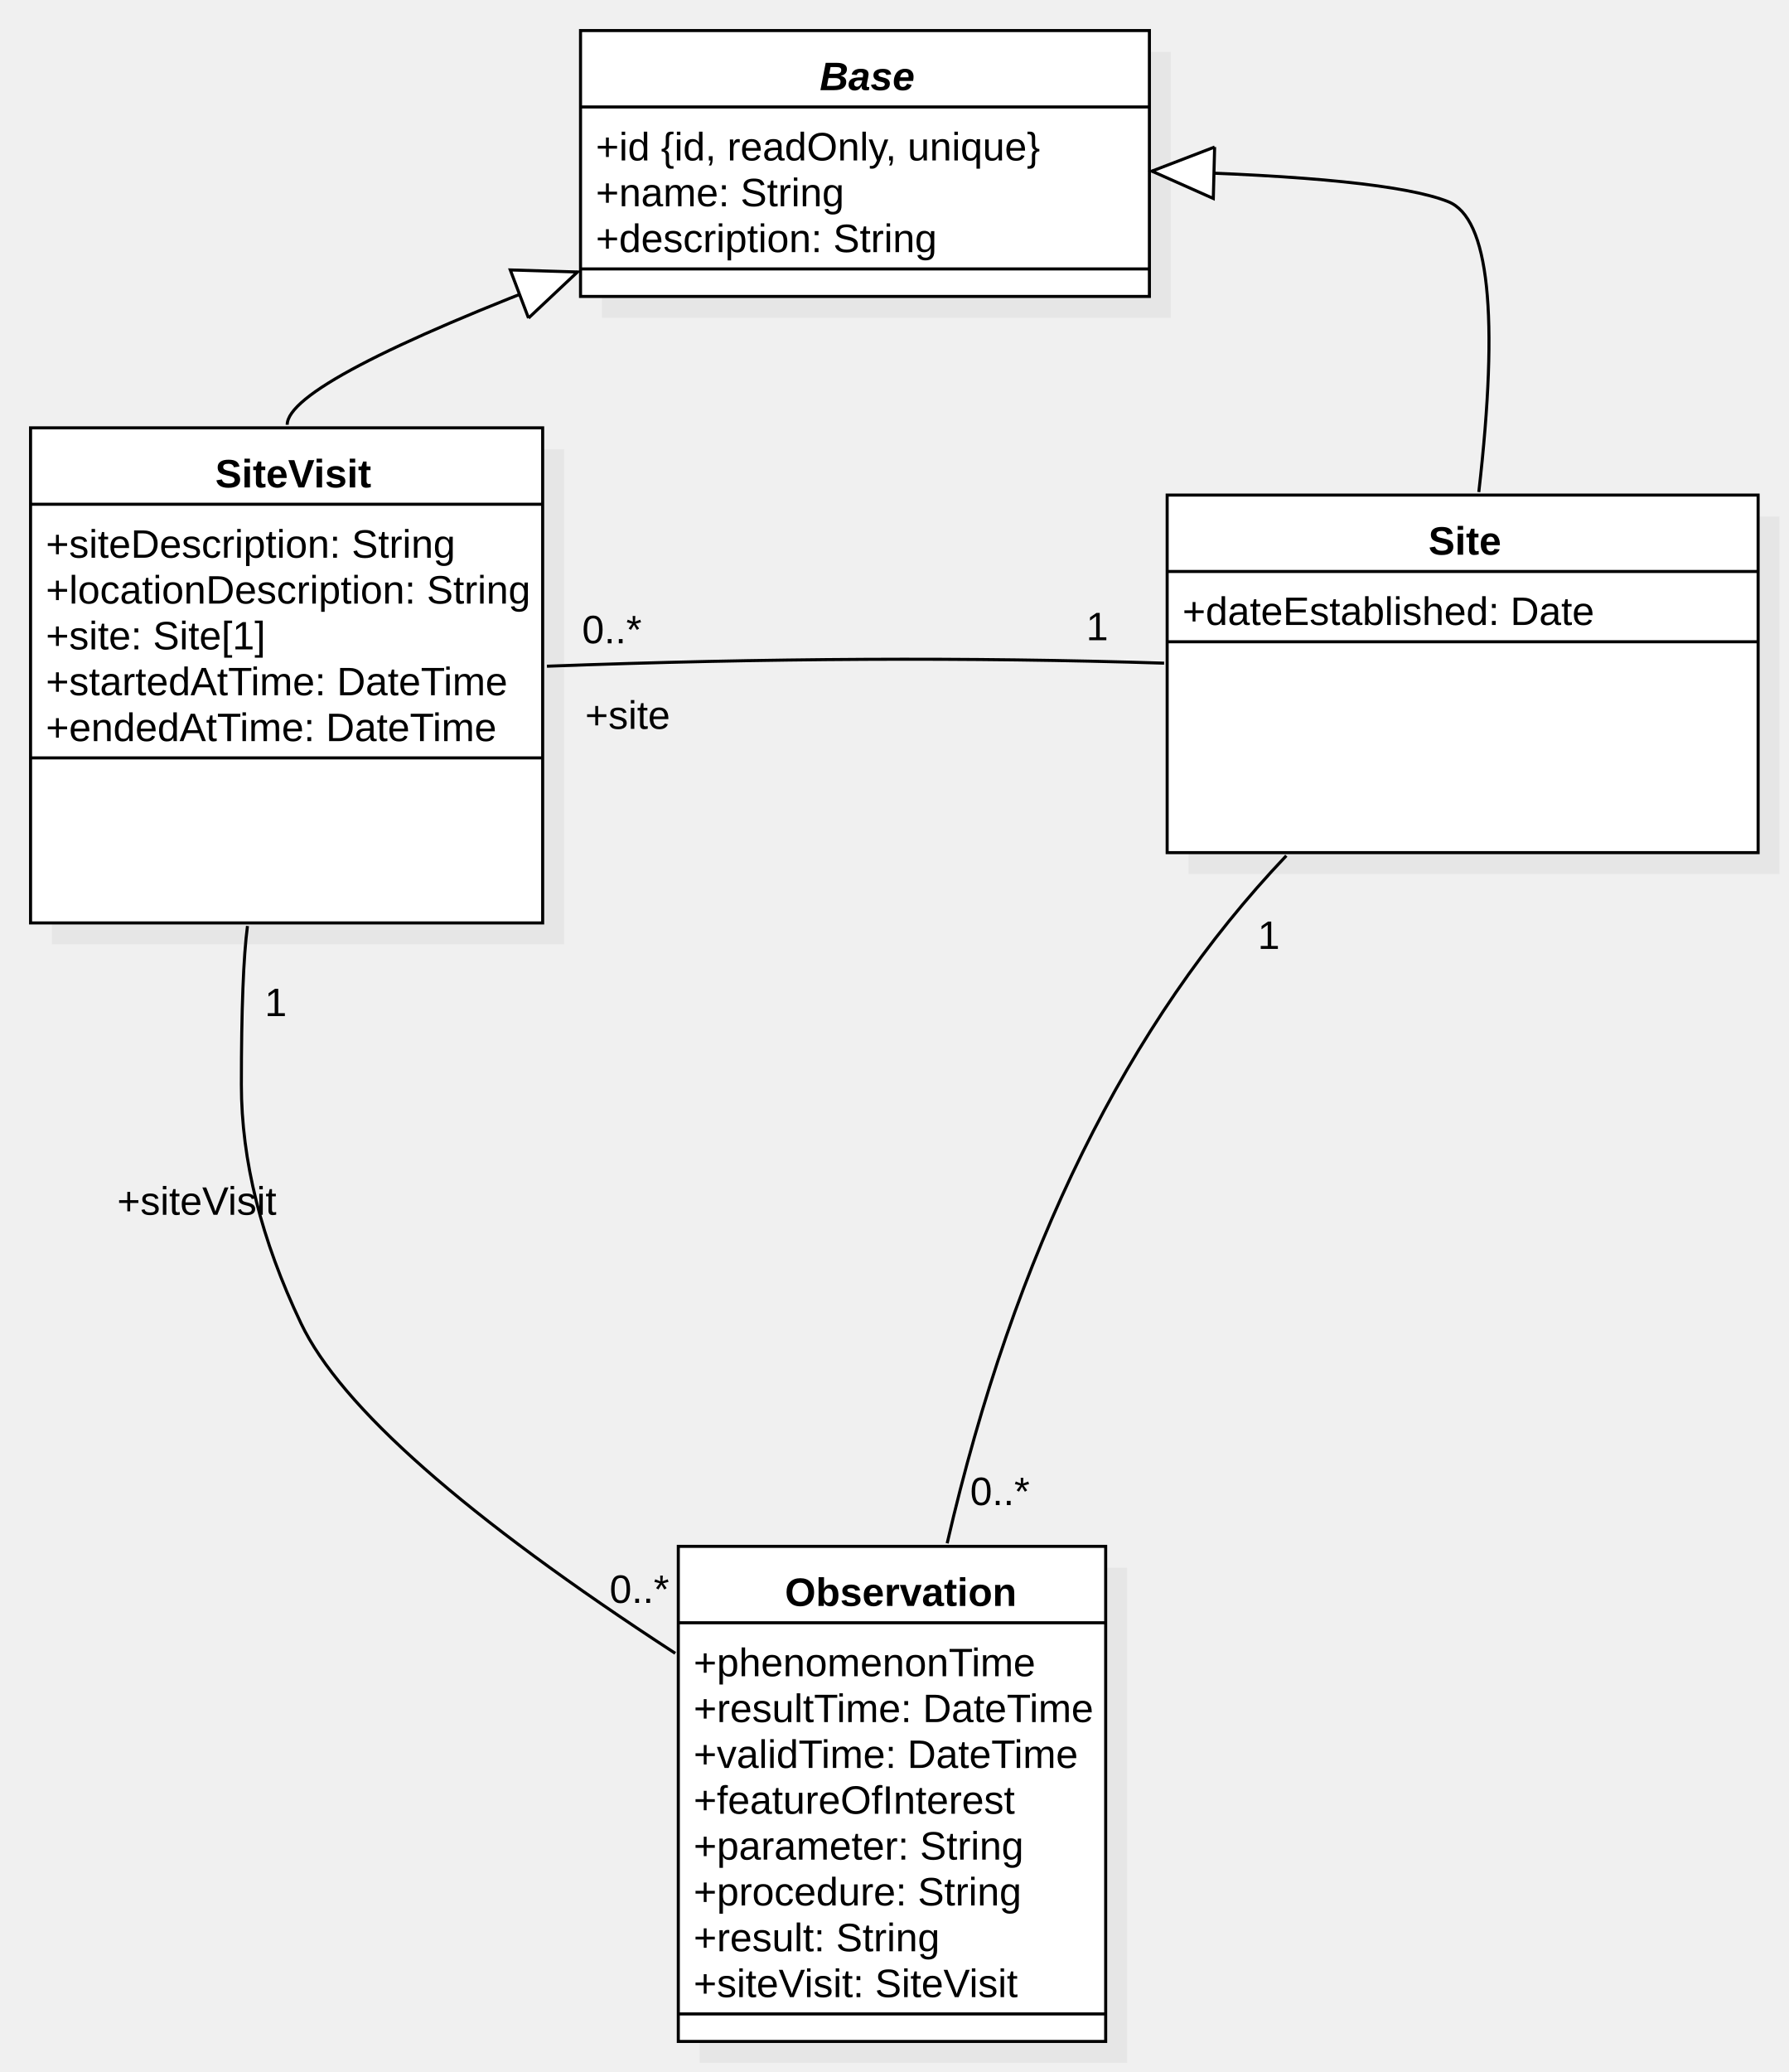
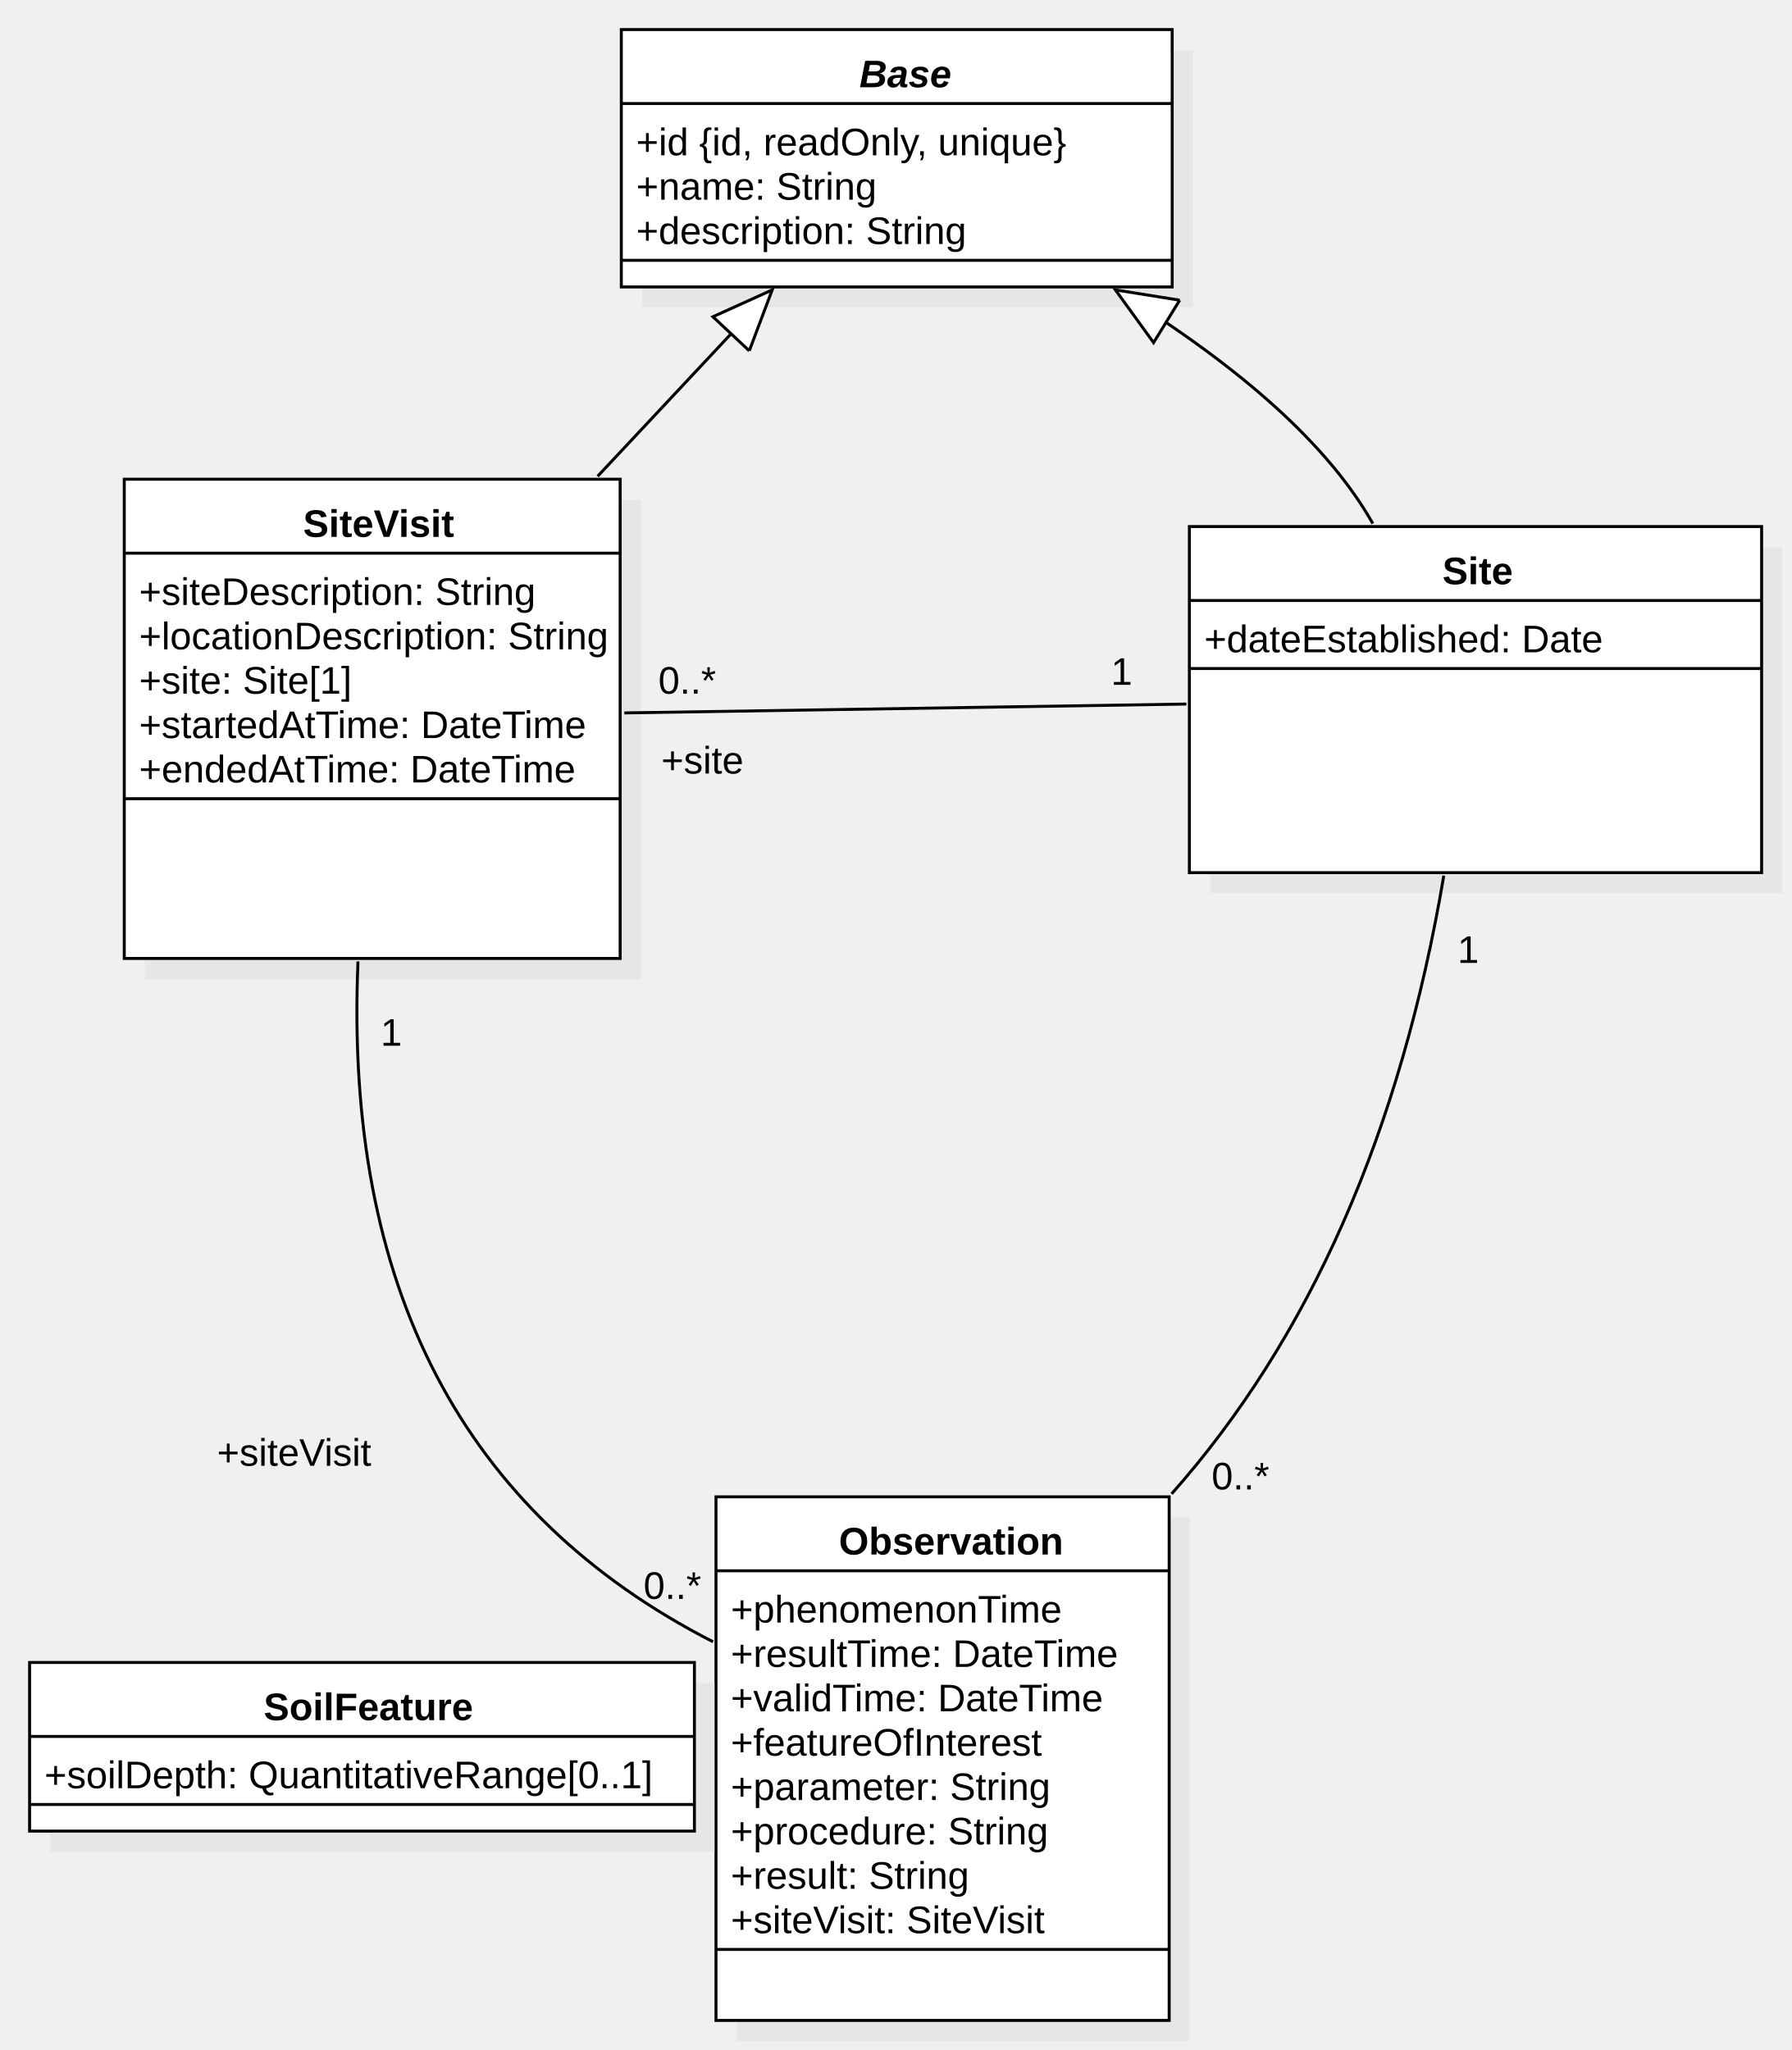
- <svg xmlns="http://www.w3.org/2000/svg" height="678" version="1.1" width="585.412">
+ <svg xmlns="http://www.w3.org/2000/svg" height="693" version="1.1" width="605.412">
  <defs />
  <g>
-     <g transform="translate(-10,2) scale(1,1)">
-       <rect fill="#C0C0C0" height="117" opacity="0.2" stroke="none" width="193.412" x="399" y="167" />
-     </g>
-     <g transform="translate(-10,2) scale(1,1)">
-       <rect fill="#ffffff" height="117" stroke="none" width="193.412" x="392" y="160" />
-     </g>
-     <g transform="translate(-10,2) scale(1,1)">
-       <path d="M 392 160 L 585.412 160 L 585.412 277 L 392 277 L 392 160 Z Z" fill="none" stroke="#000000" stroke-miterlimit="10" />
-     </g>
-     <g transform="translate(-10,2) scale(1,1)">
-       <path d="M 392 185 L 585.412 185" fill="none" stroke="#000000" stroke-miterlimit="10" />
-     </g>
-     <g transform="translate(-10,2) scale(1,1)">
-       <path d="M 392 208 L 585.412 208" fill="none" stroke="#000000" stroke-miterlimit="10" />
-     </g>
-     <g transform="translate(-10,2) scale(1,1)">
-       <g>
-         <path fill="none" stroke="none" />
-         <text fill="#000000" font-family="Arial" font-size="13px" font-style="normal" font-weight="bold" stroke="none" text-decoration="none" x="477.506" y="179.5">Site</text>
-       </g>
-     </g>
-     <g transform="translate(-10,2) scale(1,1)">
-       <g>
-         <path fill="none" stroke="none" />
-         <text fill="#000000" font-family="Arial" font-size="13px" font-style="normal" font-weight="normal" stroke="none" text-decoration="none" x="397" y="202.5">+dateEstablished: Date</text>
-       </g>
-     </g>
-     <g transform="translate(-10,2) scale(1,1)">
-       <rect fill="#C0C0C0" height="162" opacity="0.2" stroke="none" width="167.609" x="27" y="145" />
-     </g>
-     <g transform="translate(-10,2) scale(1,1)">
-       <rect fill="#ffffff" height="162" stroke="none" width="167.609" x="20" y="138" />
-     </g>
-     <g transform="translate(-10,2) scale(1,1)">
-       <path d="M 20 138 L 187.609 138 L 187.609 300 L 20 300 L 20 138 Z Z" fill="none" stroke="#000000" stroke-miterlimit="10" />
-     </g>
-     <g transform="translate(-10,2) scale(1,1)">
-       <path d="M 20 163 L 187.609 163" fill="none" stroke="#000000" stroke-miterlimit="10" />
-     </g>
-     <g transform="translate(-10,2) scale(1,1)">
-       <path d="M 20 246 L 187.609 246" fill="none" stroke="#000000" stroke-miterlimit="10" />
-     </g>
-     <g transform="translate(-10,2) scale(1,1)">
-       <g>
-         <path fill="none" stroke="none" />
-         <text fill="#000000" font-family="Arial" font-size="13px" font-style="normal" font-weight="bold" stroke="none" text-decoration="none" x="80.442" y="157.5">SiteVisit</text>
-       </g>
-     </g>
-     <g transform="translate(-10,2) scale(1,1)">
-       <g>
-         <path fill="none" stroke="none" />
-         <text fill="#000000" font-family="Arial" font-size="13px" font-style="normal" font-weight="normal" stroke="none" text-decoration="none" x="25" y="180.5">+siteDescription: String</text>
-       </g>
-     </g>
-     <g transform="translate(-10,2) scale(1,1)">
-       <g>
-         <path fill="none" stroke="none" />
-         <text fill="#000000" font-family="Arial" font-size="13px" font-style="normal" font-weight="normal" stroke="none" text-decoration="none" x="25" y="195.5">+locationDescription: String</text>
-       </g>
-     </g>
-     <g transform="translate(-10,2) scale(1,1)">
-       <g>
-         <path fill="none" stroke="none" />
-         <text fill="#000000" font-family="Arial" font-size="13px" font-style="normal" font-weight="normal" stroke="none" text-decoration="none" x="25" y="210.5">+site: Site[1]</text>
-       </g>
-     </g>
-     <g transform="translate(-10,2) scale(1,1)">
-       <g>
-         <path fill="none" stroke="none" />
-         <text fill="#000000" font-family="Arial" font-size="13px" font-style="normal" font-weight="normal" stroke="none" text-decoration="none" x="25" y="225.5">+startedAtTime: DateTime</text>
-       </g>
-     </g>
-     <g transform="translate(-10,2) scale(1,1)">
-       <g>
-         <path fill="none" stroke="none" />
-         <text fill="#000000" font-family="Arial" font-size="13px" font-style="normal" font-weight="normal" stroke="none" text-decoration="none" x="25" y="240.5">+endedAtTime: DateTime</text>
-       </g>
-     </g>
-     <g transform="translate(-10,2) scale(1,1)">
-       <path d="M 391 215 Q 296 212 189 216" fill="none" stroke="#000000" stroke-miterlimit="10" />
-     </g>
-     <g transform="translate(-10,2) scale(1,1)">
-       <g>
-         <path fill="none" stroke="none" />
-         <text fill="#000000" font-family="Arial" font-size="13px" font-style="normal" font-weight="normal" stroke="none" text-decoration="none" x="365.5" y="207.5">1</text>
-       </g>
-     </g>
-     <g transform="translate(-10,2) scale(1,1)">
-       <g>
-         <path fill="none" stroke="none" />
-         <text fill="#000000" font-family="Arial" font-size="13px" font-style="normal" font-weight="normal" stroke="none" text-decoration="none" x="201.5" y="236.5">+site</text>
-       </g>
-     </g>
-     <g transform="translate(-10,2) scale(1,1)">
-       <g>
-         <path fill="none" stroke="none" />
-         <text fill="#000000" font-family="Arial" font-size="13px" font-style="normal" font-weight="normal" stroke="none" text-decoration="none" x="200.5" y="208.5">0..*</text>
-       </g>
-     </g>
-     <g transform="translate(-10,2) scale(1,1)">
+     <g transform="translate(10,2) scale(1,1)">
+       <rect fill="#C0C0C0" height="117" opacity="0.2" stroke="none" width="193.412" x="399" y="183" />
+     </g>
+     <g transform="translate(10,2) scale(1,1)">
+       <rect fill="#ffffff" height="117" stroke="none" width="193.412" x="392" y="176" />
+     </g>
+     <g transform="translate(10,2) scale(1,1)">
+       <path d="M 392 176 L 585.412 176 L 585.412 293 L 392 293 L 392 176 Z Z" fill="none" stroke="#000000" stroke-miterlimit="10" />
+     </g>
+     <g transform="translate(10,2) scale(1,1)">
+       <path d="M 392 201 L 585.412 201" fill="none" stroke="#000000" stroke-miterlimit="10" />
+     </g>
+     <g transform="translate(10,2) scale(1,1)">
+       <path d="M 392 224 L 585.412 224" fill="none" stroke="#000000" stroke-miterlimit="10" />
+     </g>
+     <g transform="translate(10,2) scale(1,1)">
+       <g>
+         <path fill="none" stroke="none" />
+         <text fill="#000000" font-family="Arial" font-size="13px" font-style="normal" font-weight="bold" stroke="none" text-decoration="none" x="477.506" y="195.5">Site</text>
+       </g>
+     </g>
+     <g transform="translate(10,2) scale(1,1)">
+       <g>
+         <path fill="none" stroke="none" />
+         <text fill="#000000" font-family="Arial" font-size="13px" font-style="normal" font-weight="normal" stroke="none" text-decoration="none" x="397" y="218.5">+dateEstablished: Date</text>
+       </g>
+     </g>
+     <g transform="translate(10,2) scale(1,1)">
+       <rect fill="#C0C0C0" height="162" opacity="0.2" stroke="none" width="167.609" x="39" y="167" />
+     </g>
+     <g transform="translate(10,2) scale(1,1)">
+       <rect fill="#ffffff" height="162" stroke="none" width="167.609" x="32" y="160" />
+     </g>
+     <g transform="translate(10,2) scale(1,1)">
+       <path d="M 32 160 L 199.609 160 L 199.609 322 L 32 322 L 32 160 Z Z" fill="none" stroke="#000000" stroke-miterlimit="10" />
+     </g>
+     <g transform="translate(10,2) scale(1,1)">
+       <path d="M 32 185 L 199.609 185" fill="none" stroke="#000000" stroke-miterlimit="10" />
+     </g>
+     <g transform="translate(10,2) scale(1,1)">
+       <path d="M 32 268 L 199.609 268" fill="none" stroke="#000000" stroke-miterlimit="10" />
+     </g>
+     <g transform="translate(10,2) scale(1,1)">
+       <g>
+         <path fill="none" stroke="none" />
+         <text fill="#000000" font-family="Arial" font-size="13px" font-style="normal" font-weight="bold" stroke="none" text-decoration="none" x="92.442" y="179.5">SiteVisit</text>
+       </g>
+     </g>
+     <g transform="translate(10,2) scale(1,1)">
+       <g>
+         <path fill="none" stroke="none" />
+         <text fill="#000000" font-family="Arial" font-size="13px" font-style="normal" font-weight="normal" stroke="none" text-decoration="none" x="37" y="202.5">+siteDescription: String</text>
+       </g>
+     </g>
+     <g transform="translate(10,2) scale(1,1)">
+       <g>
+         <path fill="none" stroke="none" />
+         <text fill="#000000" font-family="Arial" font-size="13px" font-style="normal" font-weight="normal" stroke="none" text-decoration="none" x="37" y="217.5">+locationDescription: String</text>
+       </g>
+     </g>
+     <g transform="translate(10,2) scale(1,1)">
+       <g>
+         <path fill="none" stroke="none" />
+         <text fill="#000000" font-family="Arial" font-size="13px" font-style="normal" font-weight="normal" stroke="none" text-decoration="none" x="37" y="232.5">+site: Site[1]</text>
+       </g>
+     </g>
+     <g transform="translate(10,2) scale(1,1)">
+       <g>
+         <path fill="none" stroke="none" />
+         <text fill="#000000" font-family="Arial" font-size="13px" font-style="normal" font-weight="normal" stroke="none" text-decoration="none" x="37" y="247.5">+startedAtTime: DateTime</text>
+       </g>
+     </g>
+     <g transform="translate(10,2) scale(1,1)">
+       <g>
+         <path fill="none" stroke="none" />
+         <text fill="#000000" font-family="Arial" font-size="13px" font-style="normal" font-weight="normal" stroke="none" text-decoration="none" x="37" y="262.5">+endedAtTime: DateTime</text>
+       </g>
+     </g>
+     <g transform="translate(10,2) scale(1,1)">
+       <path d="M 391 236 L 201 239" fill="none" stroke="#000000" stroke-miterlimit="10" />
+     </g>
+     <g transform="translate(10,2) scale(1,1)">
+       <g>
+         <path fill="none" stroke="none" />
+         <text fill="#000000" font-family="Arial" font-size="13px" font-style="normal" font-weight="normal" stroke="none" text-decoration="none" x="365.5" y="229.5">1</text>
+       </g>
+     </g>
+     <g transform="translate(10,2) scale(1,1)">
+       <g>
+         <path fill="none" stroke="none" />
+         <text fill="#000000" font-family="Arial" font-size="13px" font-style="normal" font-weight="normal" stroke="none" text-decoration="none" x="213.5" y="259.5">+site</text>
+       </g>
+     </g>
+     <g transform="translate(10,2) scale(1,1)">
+       <g>
+         <path fill="none" stroke="none" />
+         <text fill="#000000" font-family="Arial" font-size="13px" font-style="normal" font-weight="normal" stroke="none" text-decoration="none" x="212.5" y="232.5">0..*</text>
+       </g>
+     </g>
+     <g transform="translate(10,2) scale(1,1)">
      <rect fill="#C0C0C0" height="87" opacity="0.2" stroke="none" width="186.188" x="207" y="15" />
    </g>
-     <g transform="translate(-10,2) scale(1,1)">
+     <g transform="translate(10,2) scale(1,1)">
      <rect fill="#ffffff" height="87" stroke="none" width="186.188" x="200" y="8" />
    </g>
-     <g transform="translate(-10,2) scale(1,1)">
+     <g transform="translate(10,2) scale(1,1)">
      <path d="M 200 8 L 386.188 8 L 386.188 95 L 200 95 L 200 8 Z Z" fill="none" stroke="#000000" stroke-miterlimit="10" />
    </g>
-     <g transform="translate(-10,2) scale(1,1)">
+     <g transform="translate(10,2) scale(1,1)">
      <path d="M 200 33 L 386.188 33" fill="none" stroke="#000000" stroke-miterlimit="10" />
    </g>
-     <g transform="translate(-10,2) scale(1,1)">
+     <g transform="translate(10,2) scale(1,1)">
      <path d="M 200 86 L 386.188 86" fill="none" stroke="#000000" stroke-miterlimit="10" />
    </g>
-     <g transform="translate(-10,2) scale(1,1)">
-       <g>
-         <path fill="none" stroke="none" />
-         <text fill="#000000" font-family="Arial" font-size="13px" font-style="italic" font-weight="bold" stroke="none" text-decoration="none" x="278.279" y="27.5">Base</text>
-       </g>
-     </g>
-     <g transform="translate(-10,2) scale(1,1)">
+     <g transform="translate(10,2) scale(1,1)">
+       <g>
+         <path fill="none" stroke="none" />
+         <text fill="#000000" font-family="Arial" font-size="13px" font-style="italic" font-weight="bold" stroke="none" text-decoration="none" x="280.459" y="27.5">Base</text>
+       </g>
+     </g>
+     <g transform="translate(10,2) scale(1,1)">
      <g>
        <path fill="none" stroke="none" />
        <text fill="#000000" font-family="Arial" font-size="13px" font-style="normal" font-weight="normal" stroke="none" text-decoration="none" x="205" y="50.5">+id {id, readOnly, unique}</text>
      </g>
    </g>
-     <g transform="translate(-10,2) scale(1,1)">
+     <g transform="translate(10,2) scale(1,1)">
      <g>
        <path fill="none" stroke="none" />
        <text fill="#000000" font-family="Arial" font-size="13px" font-style="normal" font-weight="normal" stroke="none" text-decoration="none" x="205" y="65.5">+name: String</text>
      </g>
    </g>
-     <g transform="translate(-10,2) scale(1,1)">
+     <g transform="translate(10,2) scale(1,1)">
      <g>
        <path fill="none" stroke="none" />
        <text fill="#000000" font-family="Arial" font-size="13px" font-style="normal" font-weight="normal" stroke="none" text-decoration="none" x="205" y="80.5">+description: String</text>
      </g>
    </g>
-     <g transform="translate(-10,2) scale(1,1)">
-       <path d="M 494 159 Q 504 72 484 64 Q 464 56 387 54" fill="none" stroke="#000000" stroke-miterlimit="10" />
-     </g>
-     <g transform="translate(-10,2) scale(1,1)">
-       <path d="M 407.537 46.112 L 387 54 L 407.1 62.944" fill="#FFFFFF" stroke="none" />
-     </g>
-     <g transform="translate(-10,2) scale(1,1)">
-       <path d="M 407.537 46.112 L 387 54 L 407.1 62.944 L 407.537 46.112" fill="none" stroke="#000000" stroke-miterlimit="10" />
-     </g>
-     <g transform="translate(-10,2) scale(1,1)">
-       <path d="M 104 137 Q 104 123 199 87" fill="none" stroke="#000000" stroke-miterlimit="10" />
-     </g>
-     <g transform="translate(-10,2) scale(1,1)">
-       <path d="M 182.977 102.075 L 199 87 L 177.01 86.33" fill="#FFFFFF" stroke="none" />
-     </g>
-     <g transform="translate(-10,2) scale(1,1)">
-       <path d="M 182.977 102.075 L 199 87 L 177.01 86.33 L 182.977 102.075" fill="none" stroke="#000000" stroke-miterlimit="10" />
-     </g>
-     <g transform="translate(-10,2) scale(1,1)">
-       <rect fill="#C0C0C0" height="162" opacity="0.2" stroke="none" width="139.876" x="239" y="511" />
-     </g>
-     <g transform="translate(-10,2) scale(1,1)">
-       <rect fill="#ffffff" height="162" stroke="none" width="139.876" x="232" y="504" />
-     </g>
-     <g transform="translate(-10,2) scale(1,1)">
-       <path d="M 232 504 L 371.876 504 L 371.876 666 L 232 666 L 232 504 Z Z" fill="none" stroke="#000000" stroke-miterlimit="10" />
-     </g>
-     <g transform="translate(-10,2) scale(1,1)">
-       <path d="M 232 529 L 371.876 529" fill="none" stroke="#000000" stroke-miterlimit="10" />
-     </g>
-     <g transform="translate(-10,2) scale(1,1)">
-       <path d="M 232 657 L 371.876 657" fill="none" stroke="#000000" stroke-miterlimit="10" />
-     </g>
-     <g transform="translate(-10,2) scale(1,1)">
-       <g>
-         <path fill="none" stroke="none" />
-         <text fill="#000000" font-family="Arial" font-size="13px" font-style="normal" font-weight="bold" stroke="none" text-decoration="none" x="266.893" y="523.5">Observation</text>
-       </g>
-     </g>
-     <g transform="translate(-10,2) scale(1,1)">
+     <g transform="translate(10,2) scale(1,1)">
+       <path d="M 454 175 Q 432 136 367 96" fill="none" stroke="#000000" stroke-miterlimit="10" />
+     </g>
+     <g transform="translate(10,2) scale(1,1)">
+       <path d="M 388.723 99.482 L 367 96 L 379.898 113.823" fill="#FFFFFF" stroke="none" />
+     </g>
+     <g transform="translate(10,2) scale(1,1)">
+       <path d="M 388.723 99.482 L 367 96 L 379.898 113.823 L 388.723 99.482" fill="none" stroke="#000000" stroke-miterlimit="10" />
+     </g>
+     <g transform="translate(10,2) scale(1,1)">
+       <path d="M 192 159 L 251 96" fill="none" stroke="#000000" stroke-miterlimit="10" />
+     </g>
+     <g transform="translate(10,2) scale(1,1)">
+       <path d="M 243.252 116.59 L 251 96 L 230.961 105.081" fill="#FFFFFF" stroke="none" />
+     </g>
+     <g transform="translate(10,2) scale(1,1)">
+       <path d="M 243.252 116.59 L 251 96 L 230.961 105.081 L 243.252 116.59" fill="none" stroke="#000000" stroke-miterlimit="10" />
+     </g>
+     <g transform="translate(10,2) scale(1,1)">
+       <rect fill="#C0C0C0" height="177" opacity="0.2" stroke="none" width="153.168" x="239" y="511" />
+     </g>
+     <g transform="translate(10,2) scale(1,1)">
+       <rect fill="#ffffff" height="177" stroke="none" width="153.168" x="232" y="504" />
+     </g>
+     <g transform="translate(10,2) scale(1,1)">
+       <path d="M 232 504 L 385.168 504 L 385.168 681 L 232 681 L 232 504 Z Z" fill="none" stroke="#000000" stroke-miterlimit="10" />
+     </g>
+     <g transform="translate(10,2) scale(1,1)">
+       <path d="M 232 529 L 385.168 529" fill="none" stroke="#000000" stroke-miterlimit="10" />
+     </g>
+     <g transform="translate(10,2) scale(1,1)">
+       <path d="M 232 657 L 385.168 657" fill="none" stroke="#000000" stroke-miterlimit="10" />
+     </g>
+     <g transform="translate(10,2) scale(1,1)">
+       <g>
+         <path fill="none" stroke="none" />
+         <text fill="#000000" font-family="Arial" font-size="13px" font-style="normal" font-weight="bold" stroke="none" text-decoration="none" x="273.539" y="523.5">Observation</text>
+       </g>
+     </g>
+     <g transform="translate(10,2) scale(1,1)">
      <g>
        <path fill="none" stroke="none" />
        <text fill="#000000" font-family="Arial" font-size="13px" font-style="normal" font-weight="normal" stroke="none" text-decoration="none" x="237" y="546.5">+phenomenonTime</text>
      </g>
    </g>
-     <g transform="translate(-10,2) scale(1,1)">
+     <g transform="translate(10,2) scale(1,1)">
      <g>
        <path fill="none" stroke="none" />
        <text fill="#000000" font-family="Arial" font-size="13px" font-style="normal" font-weight="normal" stroke="none" text-decoration="none" x="237" y="561.5">+resultTime: DateTime</text>
      </g>
    </g>
-     <g transform="translate(-10,2) scale(1,1)">
+     <g transform="translate(10,2) scale(1,1)">
      <g>
        <path fill="none" stroke="none" />
        <text fill="#000000" font-family="Arial" font-size="13px" font-style="normal" font-weight="normal" stroke="none" text-decoration="none" x="237" y="576.5">+validTime: DateTime</text>
      </g>
    </g>
-     <g transform="translate(-10,2) scale(1,1)">
+     <g transform="translate(10,2) scale(1,1)">
      <g>
        <path fill="none" stroke="none" />
        <text fill="#000000" font-family="Arial" font-size="13px" font-style="normal" font-weight="normal" stroke="none" text-decoration="none" x="237" y="591.5">+featureOfInterest</text>
      </g>
    </g>
-     <g transform="translate(-10,2) scale(1,1)">
+     <g transform="translate(10,2) scale(1,1)">
      <g>
        <path fill="none" stroke="none" />
        <text fill="#000000" font-family="Arial" font-size="13px" font-style="normal" font-weight="normal" stroke="none" text-decoration="none" x="237" y="606.5">+parameter: String</text>
      </g>
    </g>
-     <g transform="translate(-10,2) scale(1,1)">
+     <g transform="translate(10,2) scale(1,1)">
      <g>
        <path fill="none" stroke="none" />
        <text fill="#000000" font-family="Arial" font-size="13px" font-style="normal" font-weight="normal" stroke="none" text-decoration="none" x="237" y="621.5">+procedure: String</text>
      </g>
    </g>
-     <g transform="translate(-10,2) scale(1,1)">
+     <g transform="translate(10,2) scale(1,1)">
      <g>
        <path fill="none" stroke="none" />
        <text fill="#000000" font-family="Arial" font-size="13px" font-style="normal" font-weight="normal" stroke="none" text-decoration="none" x="237" y="636.5">+result: String</text>
      </g>
    </g>
-     <g transform="translate(-10,2) scale(1,1)">
+     <g transform="translate(10,2) scale(1,1)">
      <g>
        <path fill="none" stroke="none" />
        <text fill="#000000" font-family="Arial" font-size="13px" font-style="normal" font-weight="normal" stroke="none" text-decoration="none" x="237" y="651.5">+siteVisit: SiteVisit</text>
      </g>
    </g>
-     <g transform="translate(-10,2) scale(1,1)">
-       <path d="M 231 539 Q 128 472 108.5 431 Q 89 390 89 353 Q 89 316 91 301" fill="none" stroke="#000000" stroke-miterlimit="10" />
-     </g>
-     <g transform="translate(-10,2) scale(1,1)">
-       <g>
-         <path fill="none" stroke="none" />
-         <text fill="#000000" font-family="Arial" font-size="13px" font-style="normal" font-weight="normal" stroke="none" text-decoration="none" x="48.338" y="395.5">+siteVisit</text>
-       </g>
-     </g>
-     <g transform="translate(-10,2) scale(1,1)">
-       <g>
-         <path fill="none" stroke="none" />
-         <text fill="#000000" font-family="Arial" font-size="13px" font-style="normal" font-weight="normal" stroke="none" text-decoration="none" x="209.5" y="522.5">0..*</text>
-       </g>
-     </g>
-     <g transform="translate(-10,2) scale(1,1)">
-       <g>
-         <path fill="none" stroke="none" />
-         <text fill="#000000" font-family="Arial" font-size="13px" font-style="normal" font-weight="normal" stroke="none" text-decoration="none" x="96.641" y="330.5">1</text>
-       </g>
-     </g>
-     <g transform="translate(-10,2) scale(1,1)">
-       <path d="M 320 503 Q 353 360 431 278" fill="none" stroke="#000000" stroke-miterlimit="10" />
-     </g>
-     <g transform="translate(-10,2) scale(1,1)">
-       <g>
-         <path fill="none" stroke="none" />
-         <text fill="#000000" font-family="Arial" font-size="13px" font-style="normal" font-weight="normal" stroke="none" text-decoration="none" x="327.5" y="490.5">0..*</text>
-       </g>
-     </g>
-     <g transform="translate(-10,2) scale(1,1)">
-       <g>
-         <path fill="none" stroke="none" />
-         <text fill="#000000" font-family="Arial" font-size="13px" font-style="normal" font-weight="normal" stroke="none" text-decoration="none" x="421.641" y="308.5">1</text>
+     <g transform="translate(10,2) scale(1,1)">
+       <path d="M 231 553 Q 104 488 111 323" fill="none" stroke="#000000" stroke-miterlimit="10" />
+     </g>
+     <g transform="translate(10,2) scale(1,1)">
+       <g>
+         <path fill="none" stroke="none" />
+         <text fill="#000000" font-family="Arial" font-size="13px" font-style="normal" font-weight="normal" stroke="none" text-decoration="none" x="63.338" y="493.5">+siteVisit</text>
+       </g>
+     </g>
+     <g transform="translate(10,2) scale(1,1)">
+       <g>
+         <path fill="none" stroke="none" />
+         <text fill="#000000" font-family="Arial" font-size="13px" font-style="normal" font-weight="normal" stroke="none" text-decoration="none" x="207.5" y="538.5">0..*</text>
+       </g>
+     </g>
+     <g transform="translate(10,2) scale(1,1)">
+       <g>
+         <path fill="none" stroke="none" />
+         <text fill="#000000" font-family="Arial" font-size="13px" font-style="normal" font-weight="normal" stroke="none" text-decoration="none" x="118.641" y="351.5">1</text>
+       </g>
+     </g>
+     <g transform="translate(10,2) scale(1,1)">
+       <path d="M 386 503 Q 456 424 478 294" fill="none" stroke="#000000" stroke-miterlimit="10" />
+     </g>
+     <g transform="translate(10,2) scale(1,1)">
+       <g>
+         <path fill="none" stroke="none" />
+         <text fill="#000000" font-family="Arial" font-size="13px" font-style="normal" font-weight="normal" stroke="none" text-decoration="none" x="399.5" y="501.5">0..*</text>
+       </g>
+     </g>
+     <g transform="translate(10,2) scale(1,1)">
+       <g>
+         <path fill="none" stroke="none" />
+         <text fill="#000000" font-family="Arial" font-size="13px" font-style="normal" font-weight="normal" stroke="none" text-decoration="none" x="482.641" y="323.5">1</text>
+       </g>
+     </g>
+     <g transform="translate(10,2) scale(1,1)">
+       <rect fill="#C0C0C0" height="57" opacity="0.2" stroke="none" width="224.706" x="7" y="567" />
+     </g>
+     <g transform="translate(10,2) scale(1,1)">
+       <rect fill="#ffffff" height="57" stroke="none" width="224.706" x="0" y="560" />
+     </g>
+     <g transform="translate(10,2) scale(1,1)">
+       <path d="M 0 560 L 224.706 560 L 224.706 617 L 0 617 L 0 560 Z Z" fill="none" stroke="#000000" stroke-miterlimit="10" />
+     </g>
+     <g transform="translate(10,2) scale(1,1)">
+       <path d="M 0 585 L 224.706 585" fill="none" stroke="#000000" stroke-miterlimit="10" />
+     </g>
+     <g transform="translate(10,2) scale(1,1)">
+       <path d="M 0 608 L 224.706 608" fill="none" stroke="#000000" stroke-miterlimit="10" />
+     </g>
+     <g transform="translate(10,2) scale(1,1)">
+       <g>
+         <path fill="none" stroke="none" />
+         <text fill="#000000" font-family="Arial" font-size="13px" font-style="normal" font-weight="bold" stroke="none" text-decoration="none" x="79.114" y="579.5">SoilFeature</text>
+       </g>
+     </g>
+     <g transform="translate(10,2) scale(1,1)">
+       <g>
+         <path fill="none" stroke="none" />
+         <text fill="#000000" font-family="Arial" font-size="13px" font-style="normal" font-weight="normal" stroke="none" text-decoration="none" x="5" y="602.5">+soilDepth: QuantitativeRange[0..1]</text>
      </g>
    </g>
  </g>
</svg>
